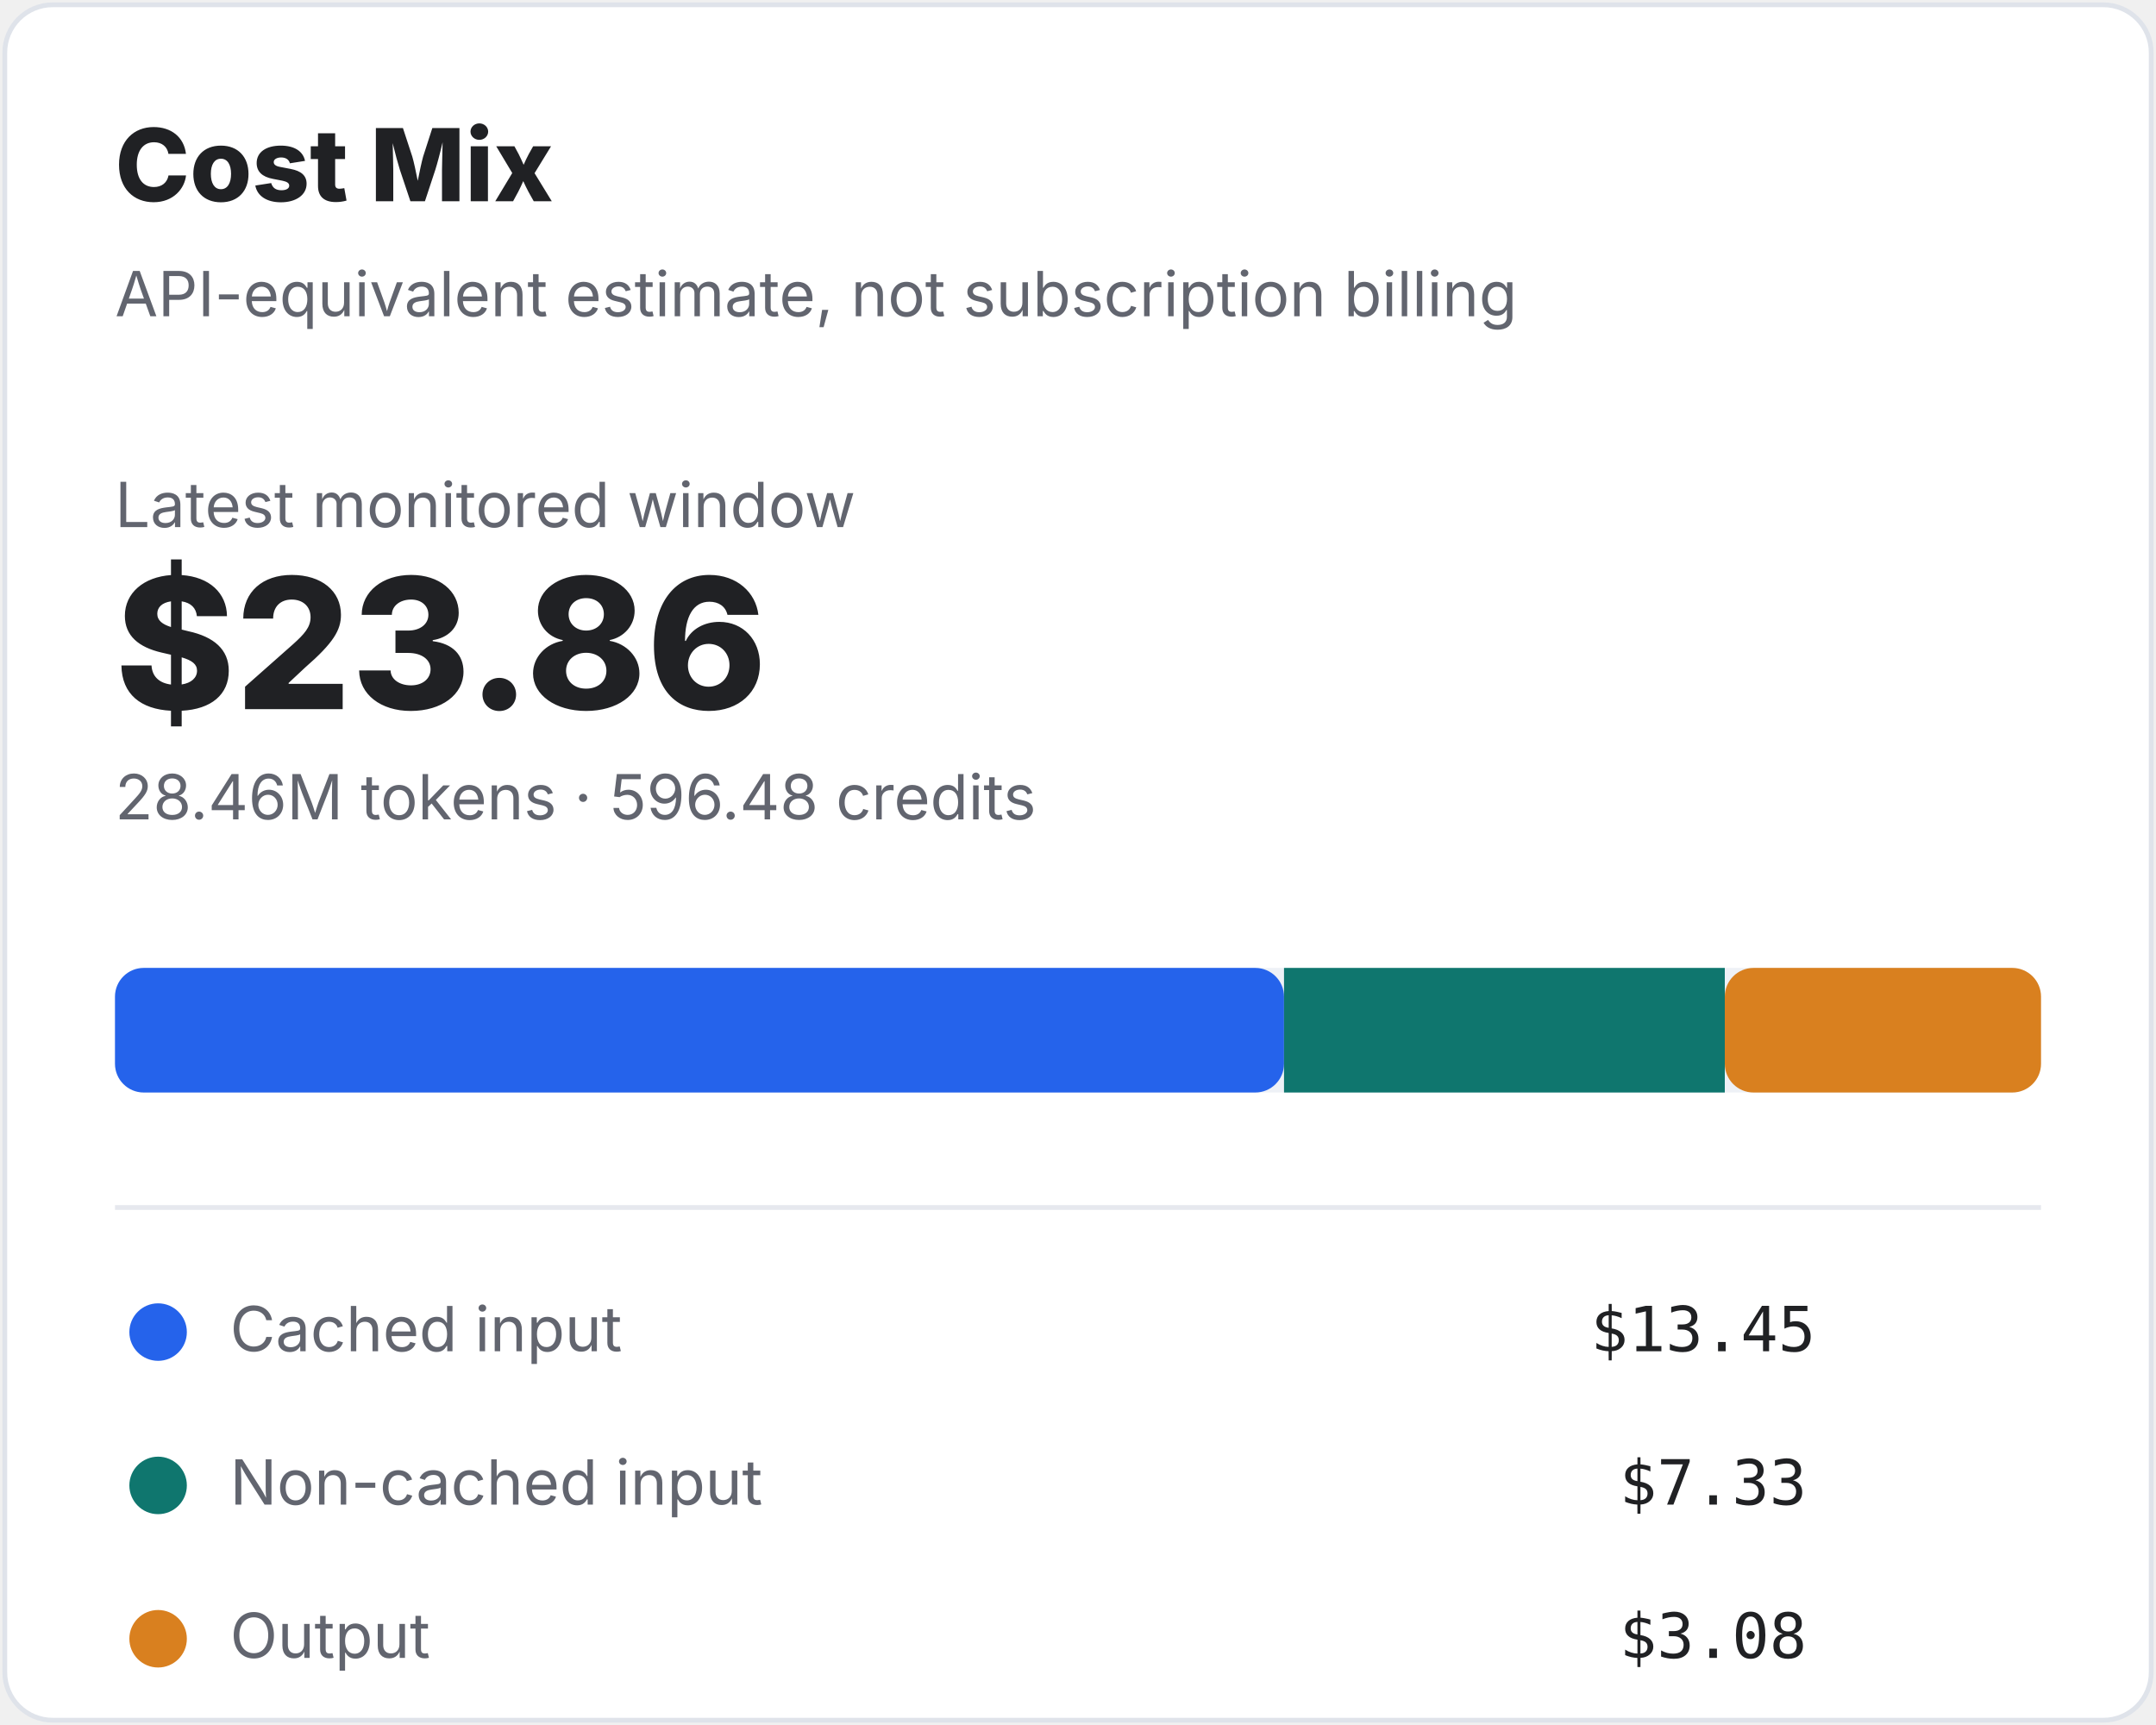
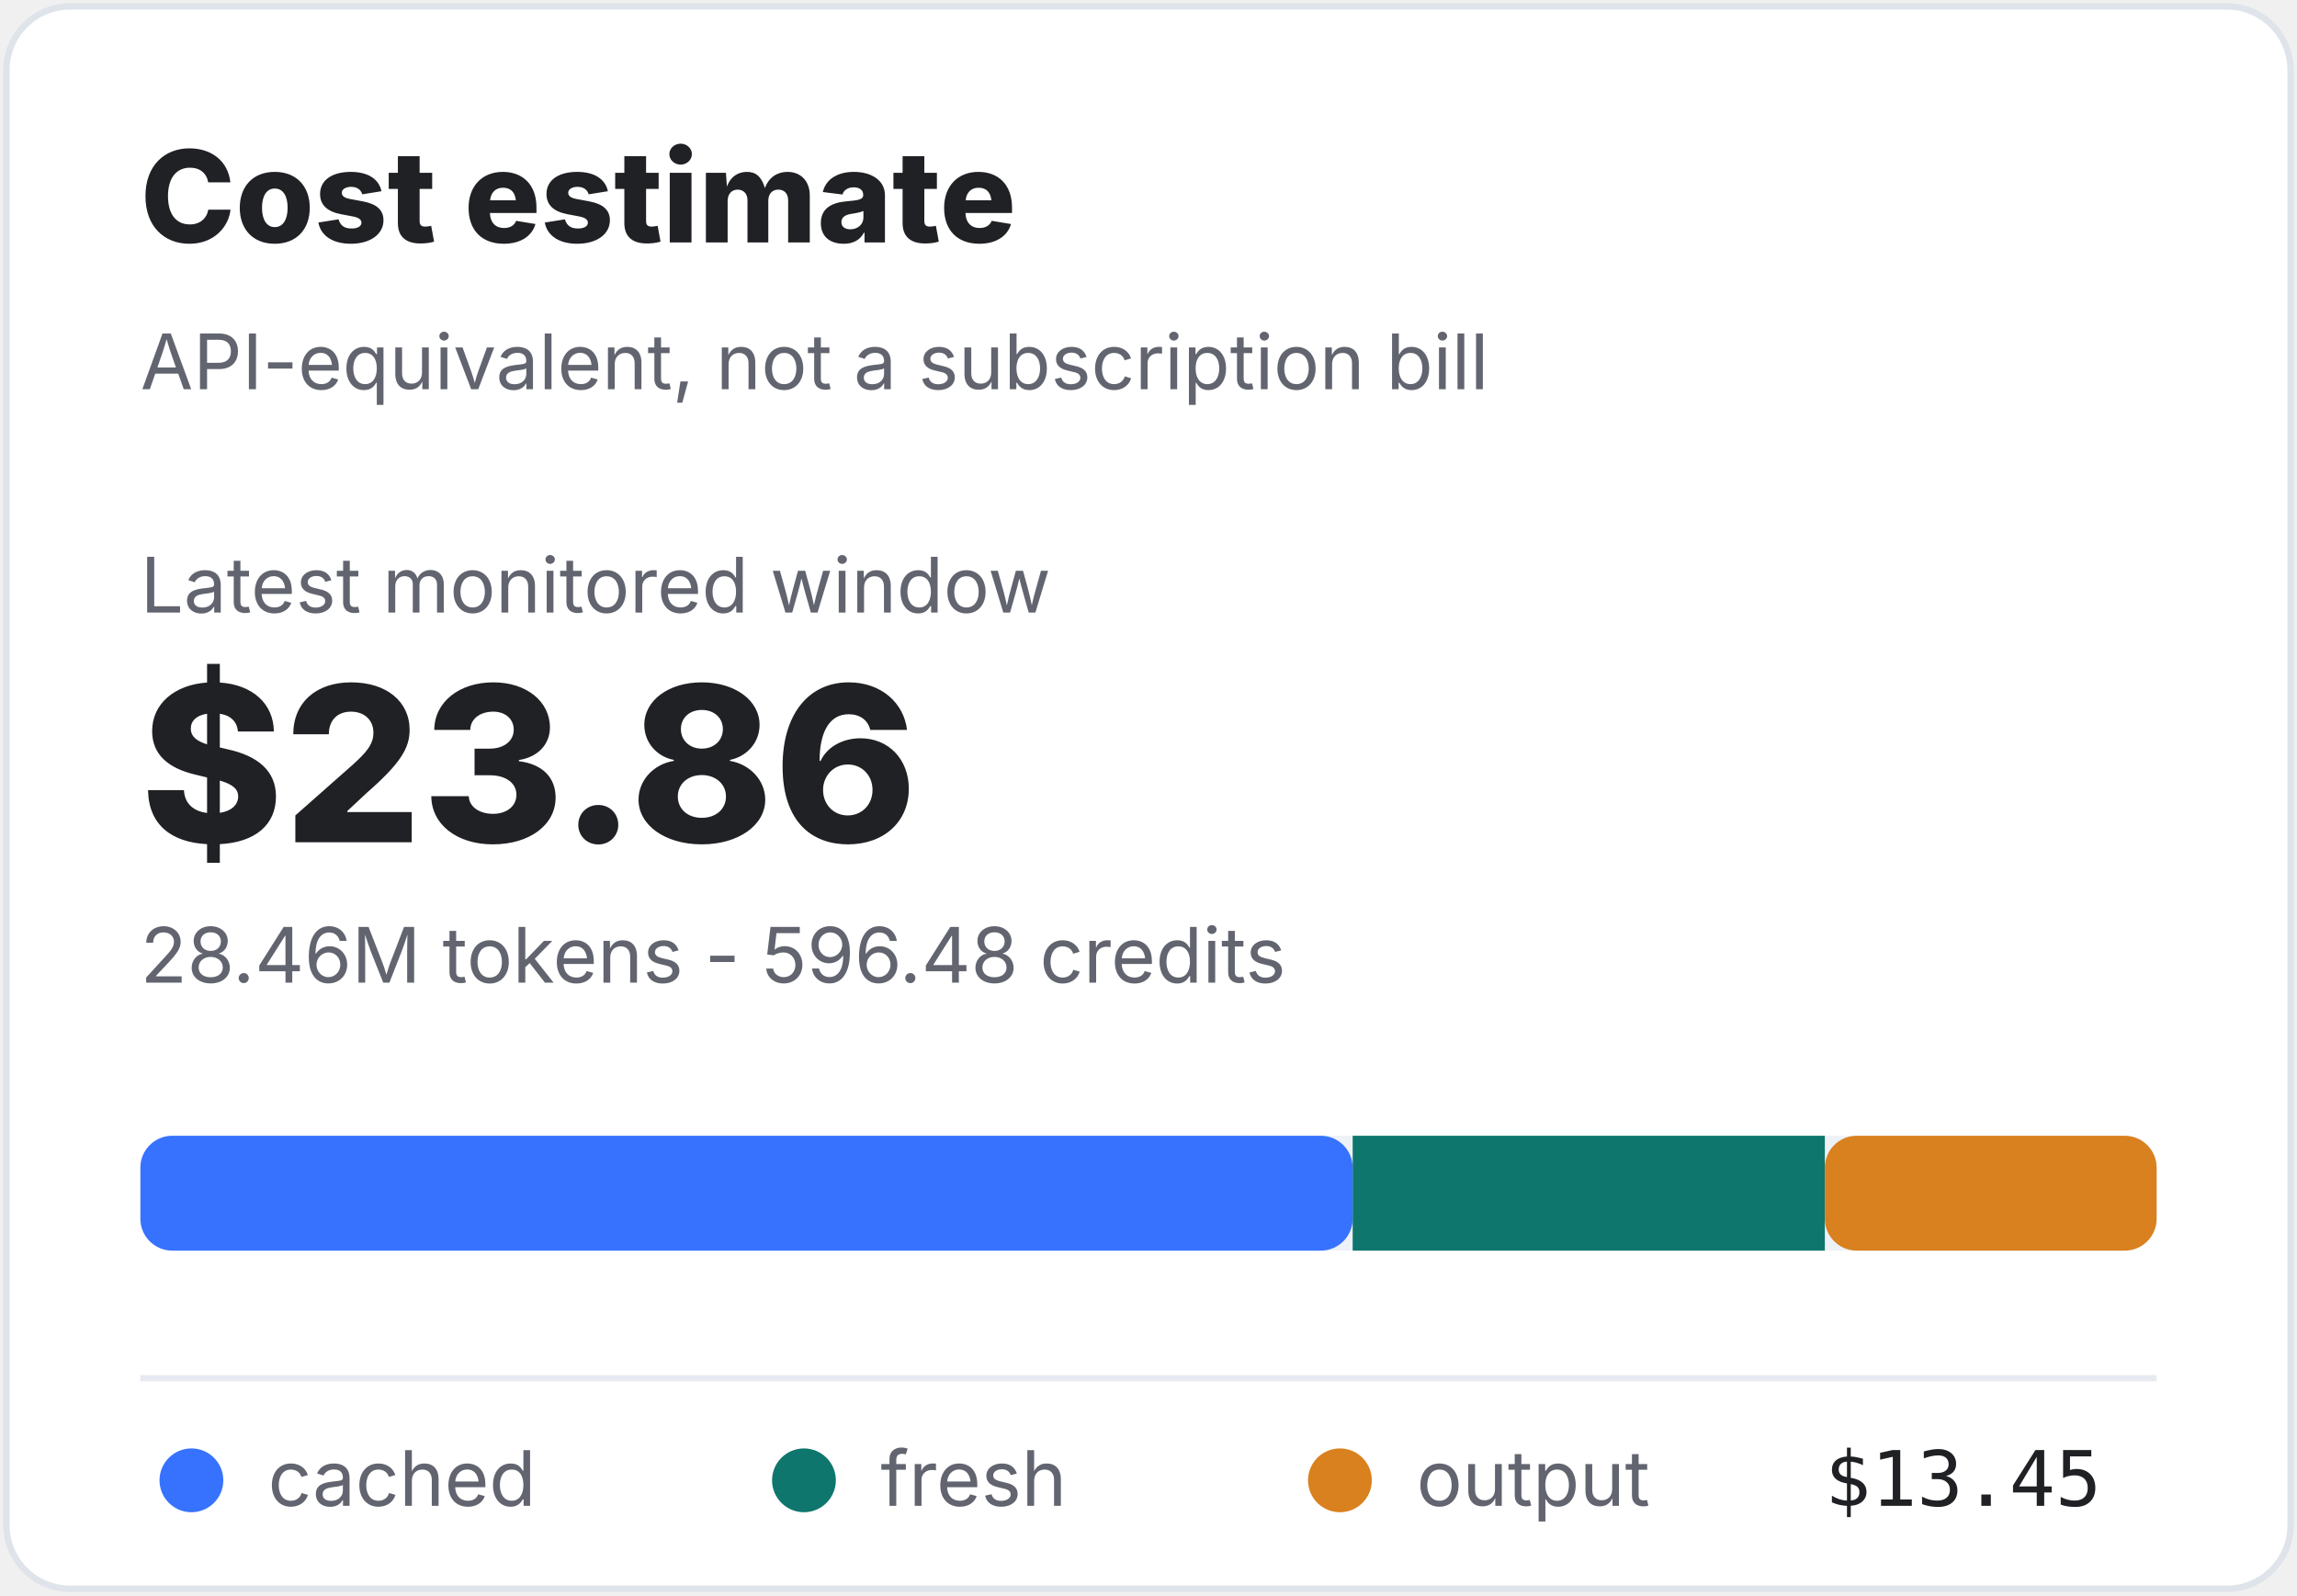
- <svg xmlns="http://www.w3.org/2000/svg" width="450" height="360" viewBox="0 0 450 360" role="img" aria-labelledby="title desc">
+ <svg xmlns="http://www.w3.org/2000/svg" width="360" height="250" viewBox="0 0 360 250" role="img" aria-labelledby="title desc">
  <defs>
    <style>
      .panel { fill: #ffffff; stroke: #dfe3ea; stroke-width: 1; }
      .ink { fill: #202124; font-family: -apple-system, BlinkMacSystemFont, "Segoe UI", sans-serif; }
      .muted { fill: #62656f; font-family: -apple-system, BlinkMacSystemFont, "Segoe UI", sans-serif; }
      .mono { fill: #202124; font-family: ui-monospace, SFMono-Regular, Menlo, Consolas, monospace; }
-       .blue { fill: #2563eb; }
+       .blue { fill: #3772ff; }
      .green { fill: #0f766e; }
      .amber { fill: #d9801f; }
-       .line { stroke: #e6e8ee; stroke-width: 1; }
+       .line { stroke: #e7eaf1; stroke-width: 1; }
    </style>
  </defs>
-   <rect class="panel" x="1" y="1" width="448" height="358" rx="10" />
-   <text class="ink" x="24" y="42" font-size="21" font-weight="760">Cost Mix</text>
-   <text class="muted" x="24" y="66" font-size="13">API-equivalent estimate, not subscription billing</text>
-   <text class="muted" x="24" y="110" font-size="13">Latest monitored window</text>
-   <text class="ink" x="24" y="148" font-size="38" font-weight="780">$23.86</text>
-   <text class="muted" x="24" y="171" font-size="13">28.46M tokens · 596.48 credits</text>
-   <rect x="24" y="202" width="402" height="26" rx="6" fill="#eef1f6" />
-   <rect class="blue" x="24" y="202" width="244" height="26" rx="6" />
-   <rect class="green" x="268" y="202" width="92" height="26" />
-   <rect class="amber" x="360" y="202" width="66" height="26" rx="6" />
-   <line class="line" x1="24" y1="252" x2="426" y2="252" />
-   <circle class="blue" cx="33" cy="278" r="6" />
-   <text class="muted" x="48" y="282" font-size="13">Cached input</text>
-   <text class="mono" x="332" y="282" font-size="13">$13.45</text>
-   <circle class="green" cx="33" cy="310" r="6" />
-   <text class="muted" x="48" y="314" font-size="13">Non-cached input</text>
-   <text class="mono" x="338" y="314" font-size="13">$7.33</text>
-   <circle class="amber" cx="33" cy="342" r="6" />
-   <text class="muted" x="48" y="346" font-size="13">Output</text>
-   <text class="mono" x="338" y="346" font-size="13">$3.08</text>
+   <rect class="panel" x="1" y="1" width="358" height="248" rx="10" />
+   <text class="ink" x="22" y="38" font-size="20" font-weight="760">Cost estimate</text>
+   <text class="muted" x="22" y="61" font-size="12">API-equivalent, not a subscription bill</text>
+   <text class="muted" x="22" y="96" font-size="12">Latest monitored window</text>
+   <text class="ink" x="22" y="132" font-size="34" font-weight="780">$23.86</text>
+   <text class="muted" x="22" y="154" font-size="12">28.46M tokens - 596.48 credits</text>
+   <rect x="22" y="178" width="316" height="18" rx="5" fill="#eef1f6" />
+   <rect class="blue" x="22" y="178" width="190" height="18" rx="5" />
+   <rect class="green" x="212" y="178" width="74" height="18" />
+   <rect class="amber" x="286" y="178" width="52" height="18" rx="5" />
+   <line class="line" x1="22" y1="216" x2="338" y2="216" />
+   <circle class="blue" cx="30" cy="232" r="5" />
+   <text class="muted" x="42" y="236" font-size="12">cached</text>
+   <circle class="green" cx="126" cy="232" r="5" />
+   <text class="muted" x="138" y="236" font-size="12">fresh</text>
+   <circle class="amber" cx="210" cy="232" r="5" />
+   <text class="muted" x="222" y="236" font-size="12">output</text>
+   <text class="mono" x="286" y="236" font-size="12">$13.45</text>
</svg>
